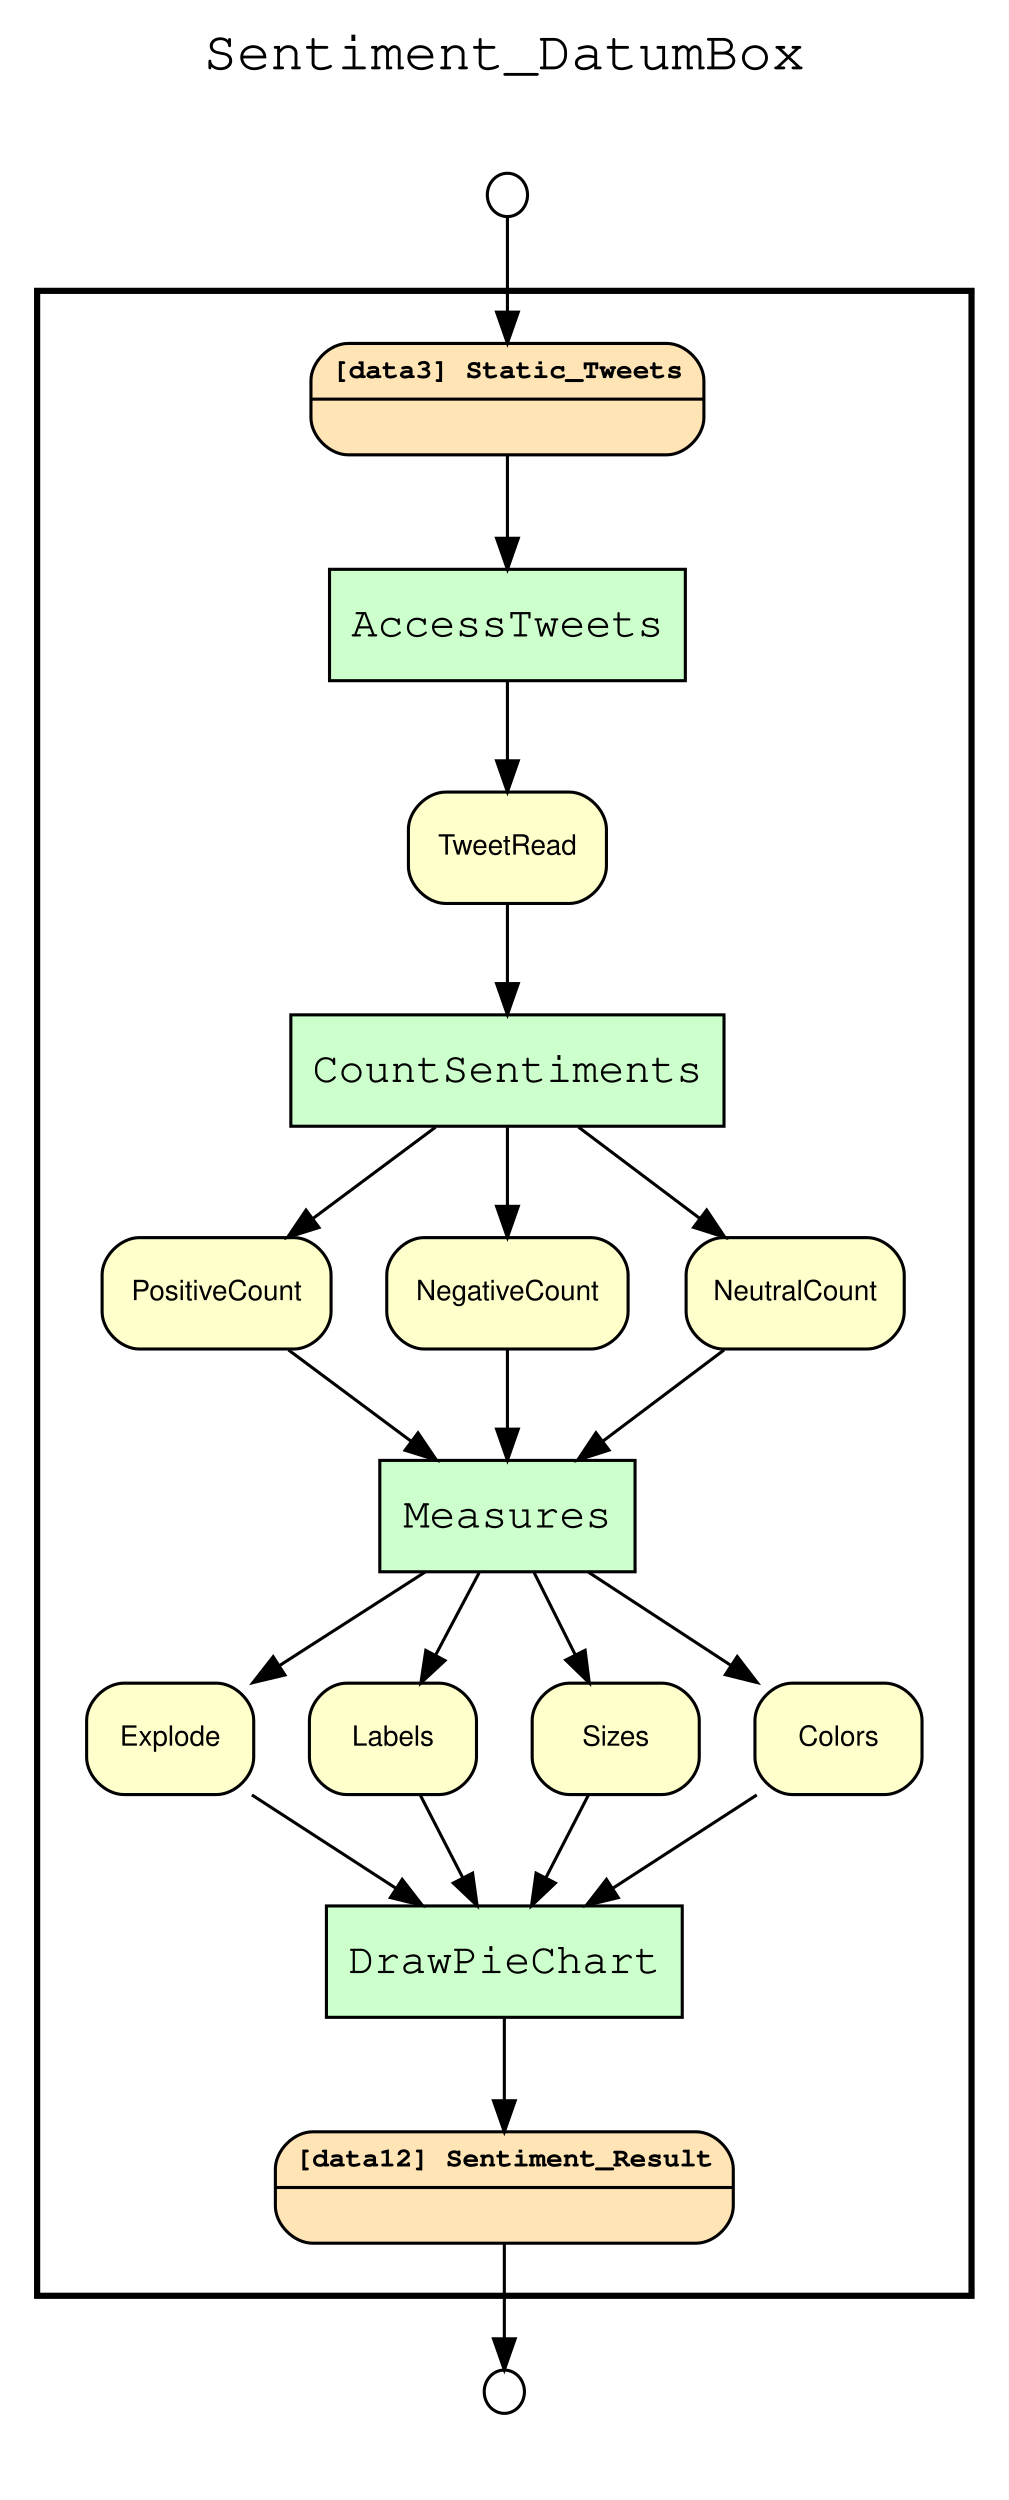
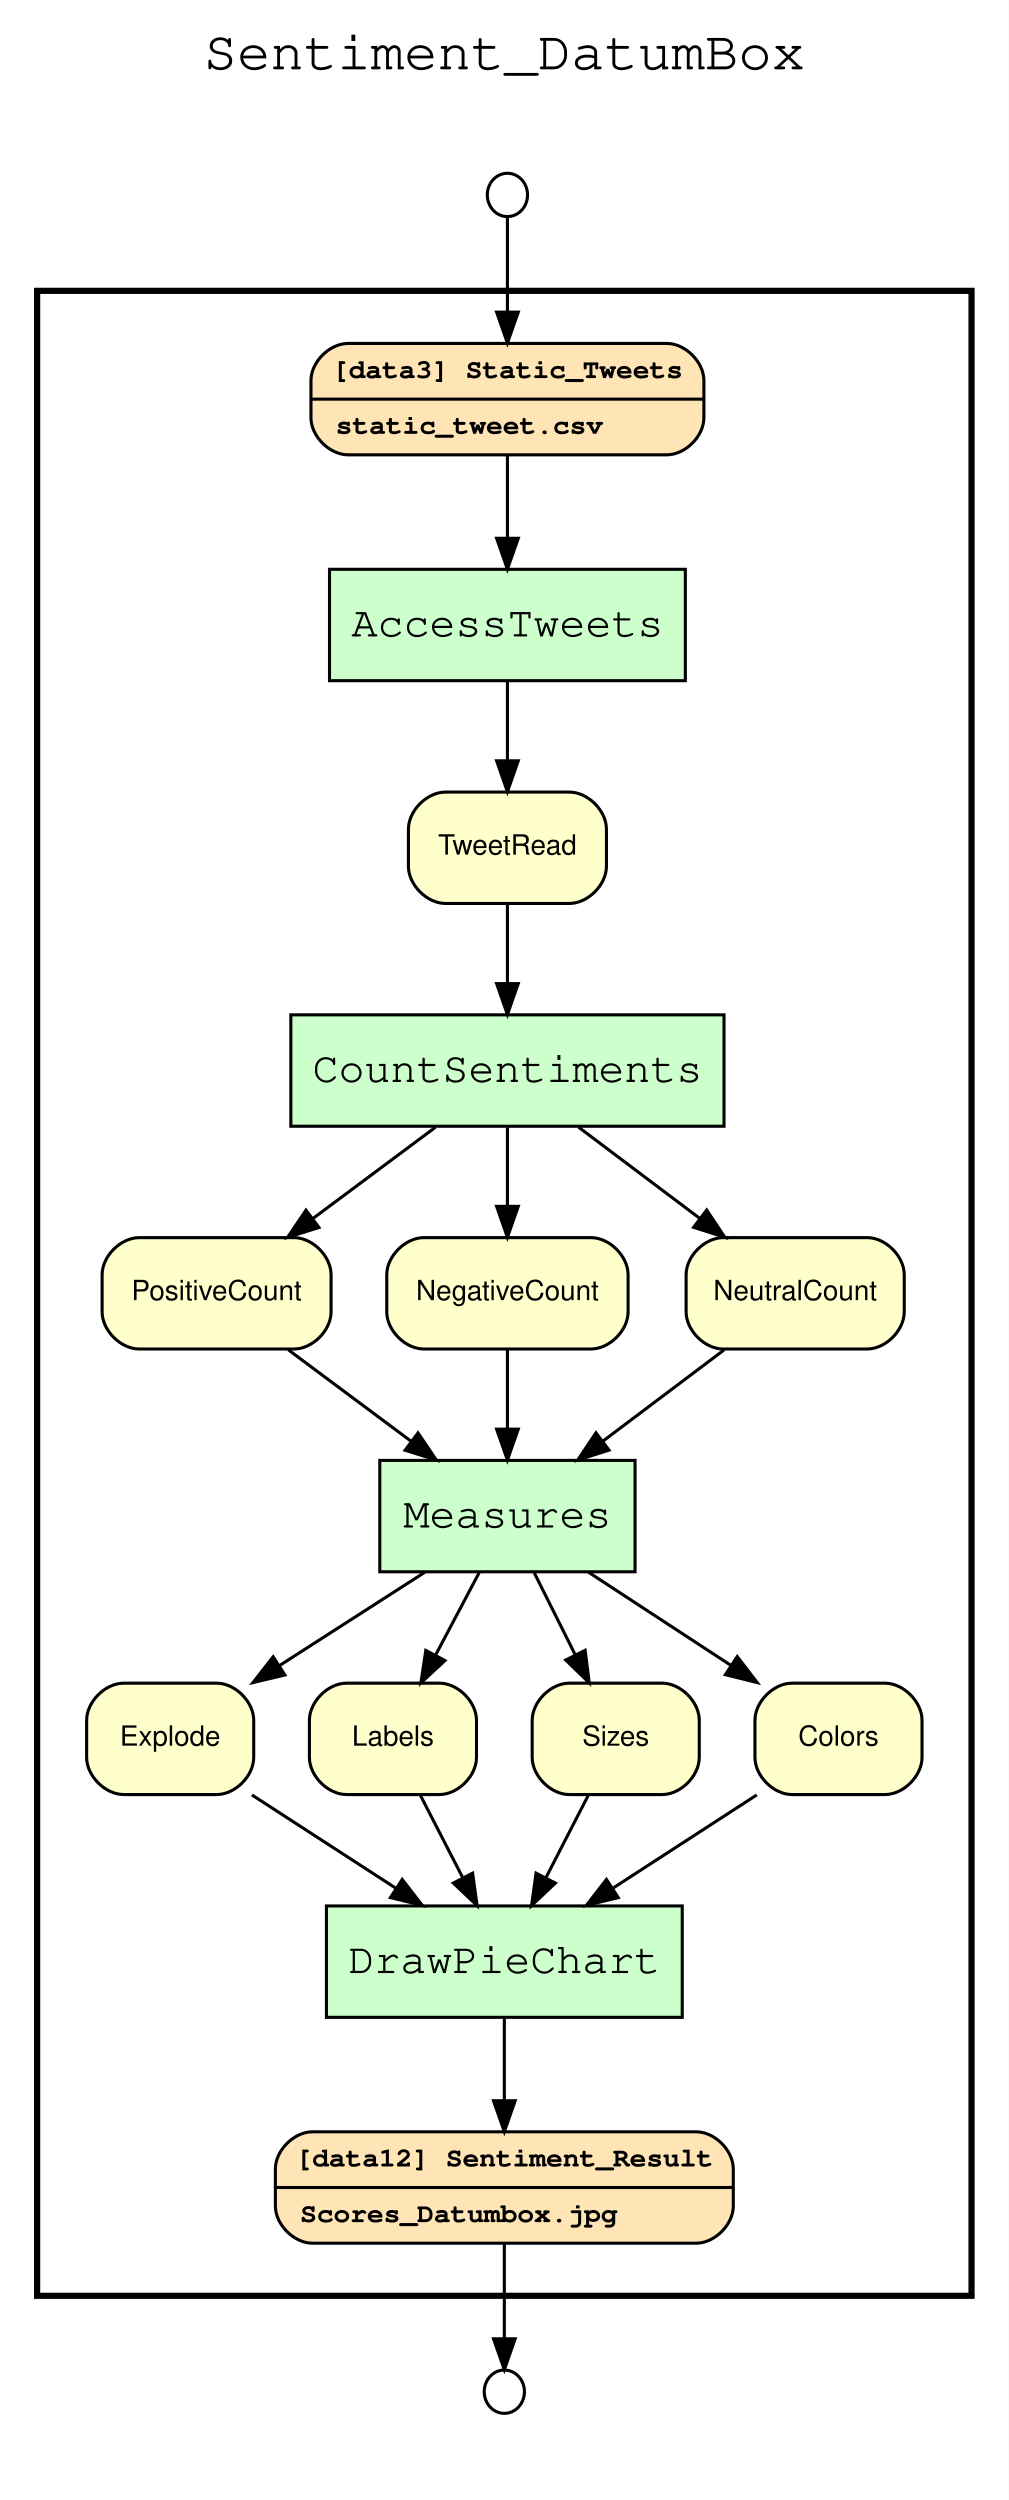
<svg xmlns="http://www.w3.org/2000/svg" width="326pt" height="808pt" viewBox="0.00 0.00 326.00 808.00">
  <g id="graph0" class="graph" transform="scale(1 1) rotate(0) translate(4 804)">
    <polygon fill="white" stroke="none" points="-4,4 -4,-804 322,-804 322,4 -4,4" />
    <text text-anchor="middle" x="159" y="-781.6" font-family="Courier,monospace" font-size="18.00">Sentiment_DatumBox</text>
    <g id="clust1" class="cluster">
      <polygon fill="none" stroke="black" stroke-width="2" points="8,-62 8,-710 310,-710 310,-62 8,-62" />
    </g>
    <g id="clust2" class="cluster">
      <polygon fill="none" stroke="white" stroke-width="2" points="16,-70 16,-702 302,-702 302,-70 16,-70" />
    </g>
    <g id="clust3" class="cluster">
      <polygon fill="none" stroke="white" stroke-width="2" points="137,-718 137,-764 183,-764 183,-718 137,-718" />
    </g>
    <g id="clust4" class="cluster">
      <polygon fill="none" stroke="white" stroke-width="2" points="145,-726 145,-756 175,-756 175,-726 145,-726" />
    </g>
    <g id="clust5" class="cluster">
      <polygon fill="none" stroke="white" stroke-width="2" points="136,-8 136,-54 182,-54 182,-8 136,-8" />
    </g>
    <g id="clust6" class="cluster">
      <polygon fill="none" stroke="white" stroke-width="2" points="144,-16 144,-46 174,-46 174,-16 144,-16" />
    </g>
    <g id="node1" class="node">
      <polygon fill="#ccffcc" stroke="black" points="217.5,-620 102.5,-620 102.5,-584 217.5,-584 217.5,-620" />
      <text text-anchor="middle" x="160" y="-598.3" font-family="Courier,monospace" font-size="14.00">AccessTweets</text>
    </g>
    <g id="node6" class="node">
      <path fill="#ffffcc" stroke="black" d="M180,-548C180,-548 140,-548 140,-548 134,-548 128,-542 128,-536 128,-536 128,-524 128,-524 128,-518 134,-512 140,-512 140,-512 180,-512 180,-512 186,-512 192,-518 192,-524 192,-524 192,-536 192,-536 192,-542 186,-548 180,-548" />
      <text text-anchor="middle" x="160" y="-527.8" font-family="Helvetica,sans-Serif" font-size="9.00">TweetRead</text>
    </g>
    <g id="edge10" class="edge">
      <path fill="none" stroke="black" d="M160,-583.697C160,-575.983 160,-566.712 160,-558.112" />
      <polygon fill="black" stroke="black" points="163.5,-558.104 160,-548.104 156.5,-558.104 163.5,-558.104" />
    </g>
    <g id="node2" class="node">
      <polygon fill="#ccffcc" stroke="black" points="230,-476 90,-476 90,-440 230,-440 230,-476" />
      <text text-anchor="middle" x="160" y="-454.3" font-family="Courier,monospace" font-size="14.00">CountSentiments</text>
    </g>
    <g id="node7" class="node">
      <path fill="#ffffcc" stroke="black" d="M91,-404C91,-404 41,-404 41,-404 35,-404 29,-398 29,-392 29,-392 29,-380 29,-380 29,-374 35,-368 41,-368 41,-368 91,-368 91,-368 97,-368 103,-374 103,-380 103,-380 103,-392 103,-392 103,-398 97,-404 91,-404" />
      <text text-anchor="middle" x="66" y="-383.8" font-family="Helvetica,sans-Serif" font-size="9.00">PositiveCount</text>
    </g>
    <g id="edge11" class="edge">
      <path fill="none" stroke="black" d="M136.764,-439.697C124.812,-430.796 110.077,-419.823 97.153,-410.199" />
      <polygon fill="black" stroke="black" points="99.08,-407.27 88.969,-404.104 94.899,-412.884 99.08,-407.27" />
    </g>
    <g id="node8" class="node">
      <path fill="#ffffcc" stroke="black" d="M187,-404C187,-404 133,-404 133,-404 127,-404 121,-398 121,-392 121,-392 121,-380 121,-380 121,-374 127,-368 133,-368 133,-368 187,-368 187,-368 193,-368 199,-374 199,-380 199,-380 199,-392 199,-392 199,-398 193,-404 187,-404" />
      <text text-anchor="middle" x="160" y="-383.8" font-family="Helvetica,sans-Serif" font-size="9.00">NegativeCount</text>
    </g>
    <g id="edge12" class="edge">
      <path fill="none" stroke="black" d="M160,-439.697C160,-431.983 160,-422.712 160,-414.112" />
      <polygon fill="black" stroke="black" points="163.5,-414.104 160,-404.104 156.5,-414.104 163.5,-414.104" />
    </g>
    <g id="node9" class="node">
      <path fill="#ffffcc" stroke="black" d="M276.25,-404C276.25,-404 229.75,-404 229.75,-404 223.75,-404 217.75,-398 217.75,-392 217.75,-392 217.75,-380 217.75,-380 217.75,-374 223.75,-368 229.75,-368 229.75,-368 276.25,-368 276.25,-368 282.25,-368 288.25,-374 288.25,-380 288.25,-380 288.25,-392 288.25,-392 288.25,-398 282.25,-404 276.25,-404" />
      <text text-anchor="middle" x="253" y="-383.8" font-family="Helvetica,sans-Serif" font-size="9.00">NeutralCount</text>
    </g>
    <g id="edge13" class="edge">
      <path fill="none" stroke="black" d="M182.989,-439.697C194.814,-430.796 209.392,-419.823 222.179,-410.199" />
      <polygon fill="black" stroke="black" points="224.391,-412.915 230.276,-404.104 220.181,-407.322 224.391,-412.915" />
    </g>
    <g id="node3" class="node">
      <polygon fill="#ccffcc" stroke="black" points="201.25,-332 118.75,-332 118.75,-296 201.25,-296 201.25,-332" />
      <text text-anchor="middle" x="160" y="-310.3" font-family="Courier,monospace" font-size="14.00">Measures</text>
    </g>
    <g id="node10" class="node">
      <path fill="#ffffcc" stroke="black" d="M66,-260C66,-260 36,-260 36,-260 30,-260 24,-254 24,-248 24,-248 24,-236 24,-236 24,-230 30,-224 36,-224 36,-224 66,-224 66,-224 72,-224 78,-230 78,-236 78,-236 78,-248 78,-248 78,-254 72,-260 66,-260" />
      <text text-anchor="middle" x="51" y="-239.8" font-family="Helvetica,sans-Serif" font-size="9.00">Explode</text>
    </g>
    <g id="edge14" class="edge">
      <path fill="none" stroke="black" d="M133.336,-295.876C119.216,-286.808 101.689,-275.552 86.439,-265.759" />
      <polygon fill="black" stroke="black" points="88.073,-262.648 77.767,-260.19 84.29,-268.538 88.073,-262.648" />
    </g>
    <g id="node11" class="node">
      <path fill="#ffffcc" stroke="black" d="M138,-260C138,-260 108,-260 108,-260 102,-260 96,-254 96,-248 96,-248 96,-236 96,-236 96,-230 102,-224 108,-224 108,-224 138,-224 138,-224 144,-224 150,-230 150,-236 150,-236 150,-248 150,-248 150,-254 144,-260 138,-260" />
      <text text-anchor="middle" x="123" y="-239.8" font-family="Helvetica,sans-Serif" font-size="9.00">Labels</text>
    </g>
    <g id="edge15" class="edge">
      <path fill="none" stroke="black" d="M150.854,-295.697C146.597,-287.644 141.444,-277.894 136.734,-268.982" />
      <polygon fill="black" stroke="black" points="139.808,-267.31 132.041,-260.104 133.62,-270.581 139.808,-267.31" />
    </g>
    <g id="node12" class="node">
      <path fill="#ffffcc" stroke="black" d="M210,-260C210,-260 180,-260 180,-260 174,-260 168,-254 168,-248 168,-248 168,-236 168,-236 168,-230 174,-224 180,-224 180,-224 210,-224 210,-224 216,-224 222,-230 222,-236 222,-236 222,-248 222,-248 222,-254 216,-260 210,-260" />
      <text text-anchor="middle" x="195" y="-239.8" font-family="Helvetica,sans-Serif" font-size="9.00">Sizes</text>
    </g>
    <g id="edge16" class="edge">
      <path fill="none" stroke="black" d="M168.652,-295.697C172.636,-287.728 177.45,-278.1 181.868,-269.264" />
      <polygon fill="black" stroke="black" points="185.106,-270.614 186.448,-260.104 178.845,-267.483 185.106,-270.614" />
    </g>
    <g id="node13" class="node">
      <path fill="#ffffcc" stroke="black" d="M282,-260C282,-260 252,-260 252,-260 246,-260 240,-254 240,-248 240,-248 240,-236 240,-236 240,-230 246,-224 252,-224 252,-224 282,-224 282,-224 288,-224 294,-230 294,-236 294,-236 294,-248 294,-248 294,-254 288,-260 282,-260" />
      <text text-anchor="middle" x="267" y="-239.8" font-family="Helvetica,sans-Serif" font-size="9.00">Colors</text>
    </g>
    <g id="edge17" class="edge">
      <path fill="none" stroke="black" d="M186.175,-295.876C200.036,-286.808 217.241,-275.552 232.211,-265.759" />
      <polygon fill="black" stroke="black" points="234.272,-268.593 240.724,-260.19 230.44,-262.735 234.272,-268.593" />
    </g>
    <g id="node4" class="node">
      <polygon fill="#ccffcc" stroke="black" points="216.5,-188 101.5,-188 101.5,-152 216.5,-152 216.5,-188" />
      <text text-anchor="middle" x="159" y="-166.3" font-family="Courier,monospace" font-size="14.00">DrawPieChart</text>
    </g>
    <g id="node14" class="node">
      <path fill="#ffe4b5" stroke="black" d="M97,-79C97,-79 221,-79 221,-79 227,-79 233,-85 233,-91 233,-91 233,-103 233,-103 233,-109 227,-115 221,-115 221,-115 97,-115 97,-115 91,-115 85,-109 85,-103 85,-103 85,-91 85,-91 85,-85 91,-79 97,-79" />
      <text text-anchor="middle" x="159" y="-103.8" font-family="Courier,monospace" font-weight="bold" font-size="9.00">[data12] Sentiment_Result</text>
      <polyline fill="none" stroke="black" points="85,-97 233,-97 " />
-       <text text-anchor="middle" x="159" y="-85.8" font-family="Courier,monospace" font-weight="bold" font-size="9.00"> </text>
+       <text text-anchor="start" x="93" y="-85.8" font-family="Courier,monospace" font-weight="bold" font-size="9.00">Scores_Datumbox.jpg</text>
    </g>
    <g id="edge18" class="edge">
      <path fill="none" stroke="black" d="M159,-151.813C159,-143.789 159,-134.047 159,-125.069" />
      <polygon fill="black" stroke="black" points="162.5,-125.029 159,-115.029 155.5,-125.029 162.5,-125.029" />
    </g>
    <g id="node5" class="node">
      <path fill="#ffe4b5" stroke="black" d="M108.5,-657C108.5,-657 211.5,-657 211.5,-657 217.5,-657 223.5,-663 223.5,-669 223.5,-669 223.5,-681 223.5,-681 223.5,-687 217.5,-693 211.5,-693 211.5,-693 108.5,-693 108.5,-693 102.5,-693 96.5,-687 96.5,-681 96.5,-681 96.5,-669 96.5,-669 96.5,-663 102.5,-657 108.5,-657" />
      <text text-anchor="middle" x="160" y="-681.8" font-family="Courier,monospace" font-weight="bold" font-size="9.00">[data3] Static_Tweets</text>
      <polyline fill="none" stroke="black" points="96.5,-675 223.5,-675 " />
-       <text text-anchor="middle" x="160" y="-663.8" font-family="Courier,monospace" font-weight="bold" font-size="9.00"> </text>
+       <text text-anchor="start" x="104.5" y="-663.8" font-family="Courier,monospace" font-weight="bold" font-size="9.00">static_tweet.csv</text>
    </g>
    <g id="edge1" class="edge">
      <path fill="none" stroke="black" d="M160,-656.813C160,-648.789 160,-639.047 160,-630.069" />
      <polygon fill="black" stroke="black" points="163.5,-630.029 160,-620.029 156.5,-630.029 163.5,-630.029" />
    </g>
    <g id="edge2" class="edge">
      <path fill="none" stroke="black" d="M160,-511.697C160,-503.983 160,-494.712 160,-486.112" />
      <polygon fill="black" stroke="black" points="163.5,-486.104 160,-476.104 156.5,-486.104 163.5,-486.104" />
    </g>
    <g id="edge3" class="edge">
      <path fill="none" stroke="black" d="M89.236,-367.697C101.188,-358.796 115.923,-347.823 128.847,-338.199" />
      <polygon fill="black" stroke="black" points="131.101,-340.884 137.031,-332.104 126.92,-335.27 131.101,-340.884" />
    </g>
    <g id="edge4" class="edge">
      <path fill="none" stroke="black" d="M160,-367.697C160,-359.983 160,-350.712 160,-342.112" />
      <polygon fill="black" stroke="black" points="163.5,-342.104 160,-332.104 156.5,-342.104 163.5,-342.104" />
    </g>
    <g id="edge5" class="edge">
      <path fill="none" stroke="black" d="M230.011,-367.697C218.186,-358.796 203.608,-347.823 190.821,-338.199" />
      <polygon fill="black" stroke="black" points="192.819,-335.322 182.724,-332.104 188.609,-340.915 192.819,-335.322" />
    </g>
    <g id="edge6" class="edge">
      <path fill="none" stroke="black" d="M77.42,-223.876C91.41,-214.808 108.776,-203.552 123.886,-193.759" />
      <polygon fill="black" stroke="black" points="125.991,-196.566 132.479,-188.19 122.183,-190.692 125.991,-196.566" />
    </g>
    <g id="edge7" class="edge">
      <path fill="none" stroke="black" d="M131.899,-223.697C135.997,-215.728 140.949,-206.1 145.493,-197.264" />
      <polygon fill="black" stroke="black" points="148.742,-198.598 150.203,-188.104 142.517,-195.396 148.742,-198.598" />
    </g>
    <g id="edge8" class="edge">
      <path fill="none" stroke="black" d="M186.101,-223.697C182.003,-215.728 177.051,-206.1 172.507,-197.264" />
      <polygon fill="black" stroke="black" points="175.483,-195.396 167.797,-188.104 169.258,-198.598 175.483,-195.396" />
    </g>
    <g id="edge9" class="edge">
      <path fill="none" stroke="black" d="M240.58,-223.876C226.59,-214.808 209.224,-203.552 194.114,-193.759" />
      <polygon fill="black" stroke="black" points="195.817,-190.692 185.521,-188.19 192.009,-196.566 195.817,-190.692" />
    </g>
    <g id="node16" class="node">
      <ellipse fill="none" stroke="black" cx="159" cy="-31" rx="6.5" ry="7" />
    </g>
    <g id="edge20" class="edge">
      <path fill="none" stroke="black" d="M159,-78.849C159,-69.373 159,-57.664 159,-48.322" />
      <polygon fill="black" stroke="black" points="162.5,-48.102 159,-38.102 155.5,-48.102 162.5,-48.102" />
    </g>
    <g id="node15" class="node">
      <ellipse fill="none" stroke="black" cx="160" cy="-741" rx="6.5" ry="7" />
    </g>
    <g id="edge19" class="edge">
      <path fill="none" stroke="black" d="M160,-733.629C160,-726.537 160,-714.598 160,-703.42" />
      <polygon fill="black" stroke="black" points="163.5,-703.119 160,-693.119 156.5,-703.119 163.5,-703.119" />
    </g>
  </g>
</svg>
